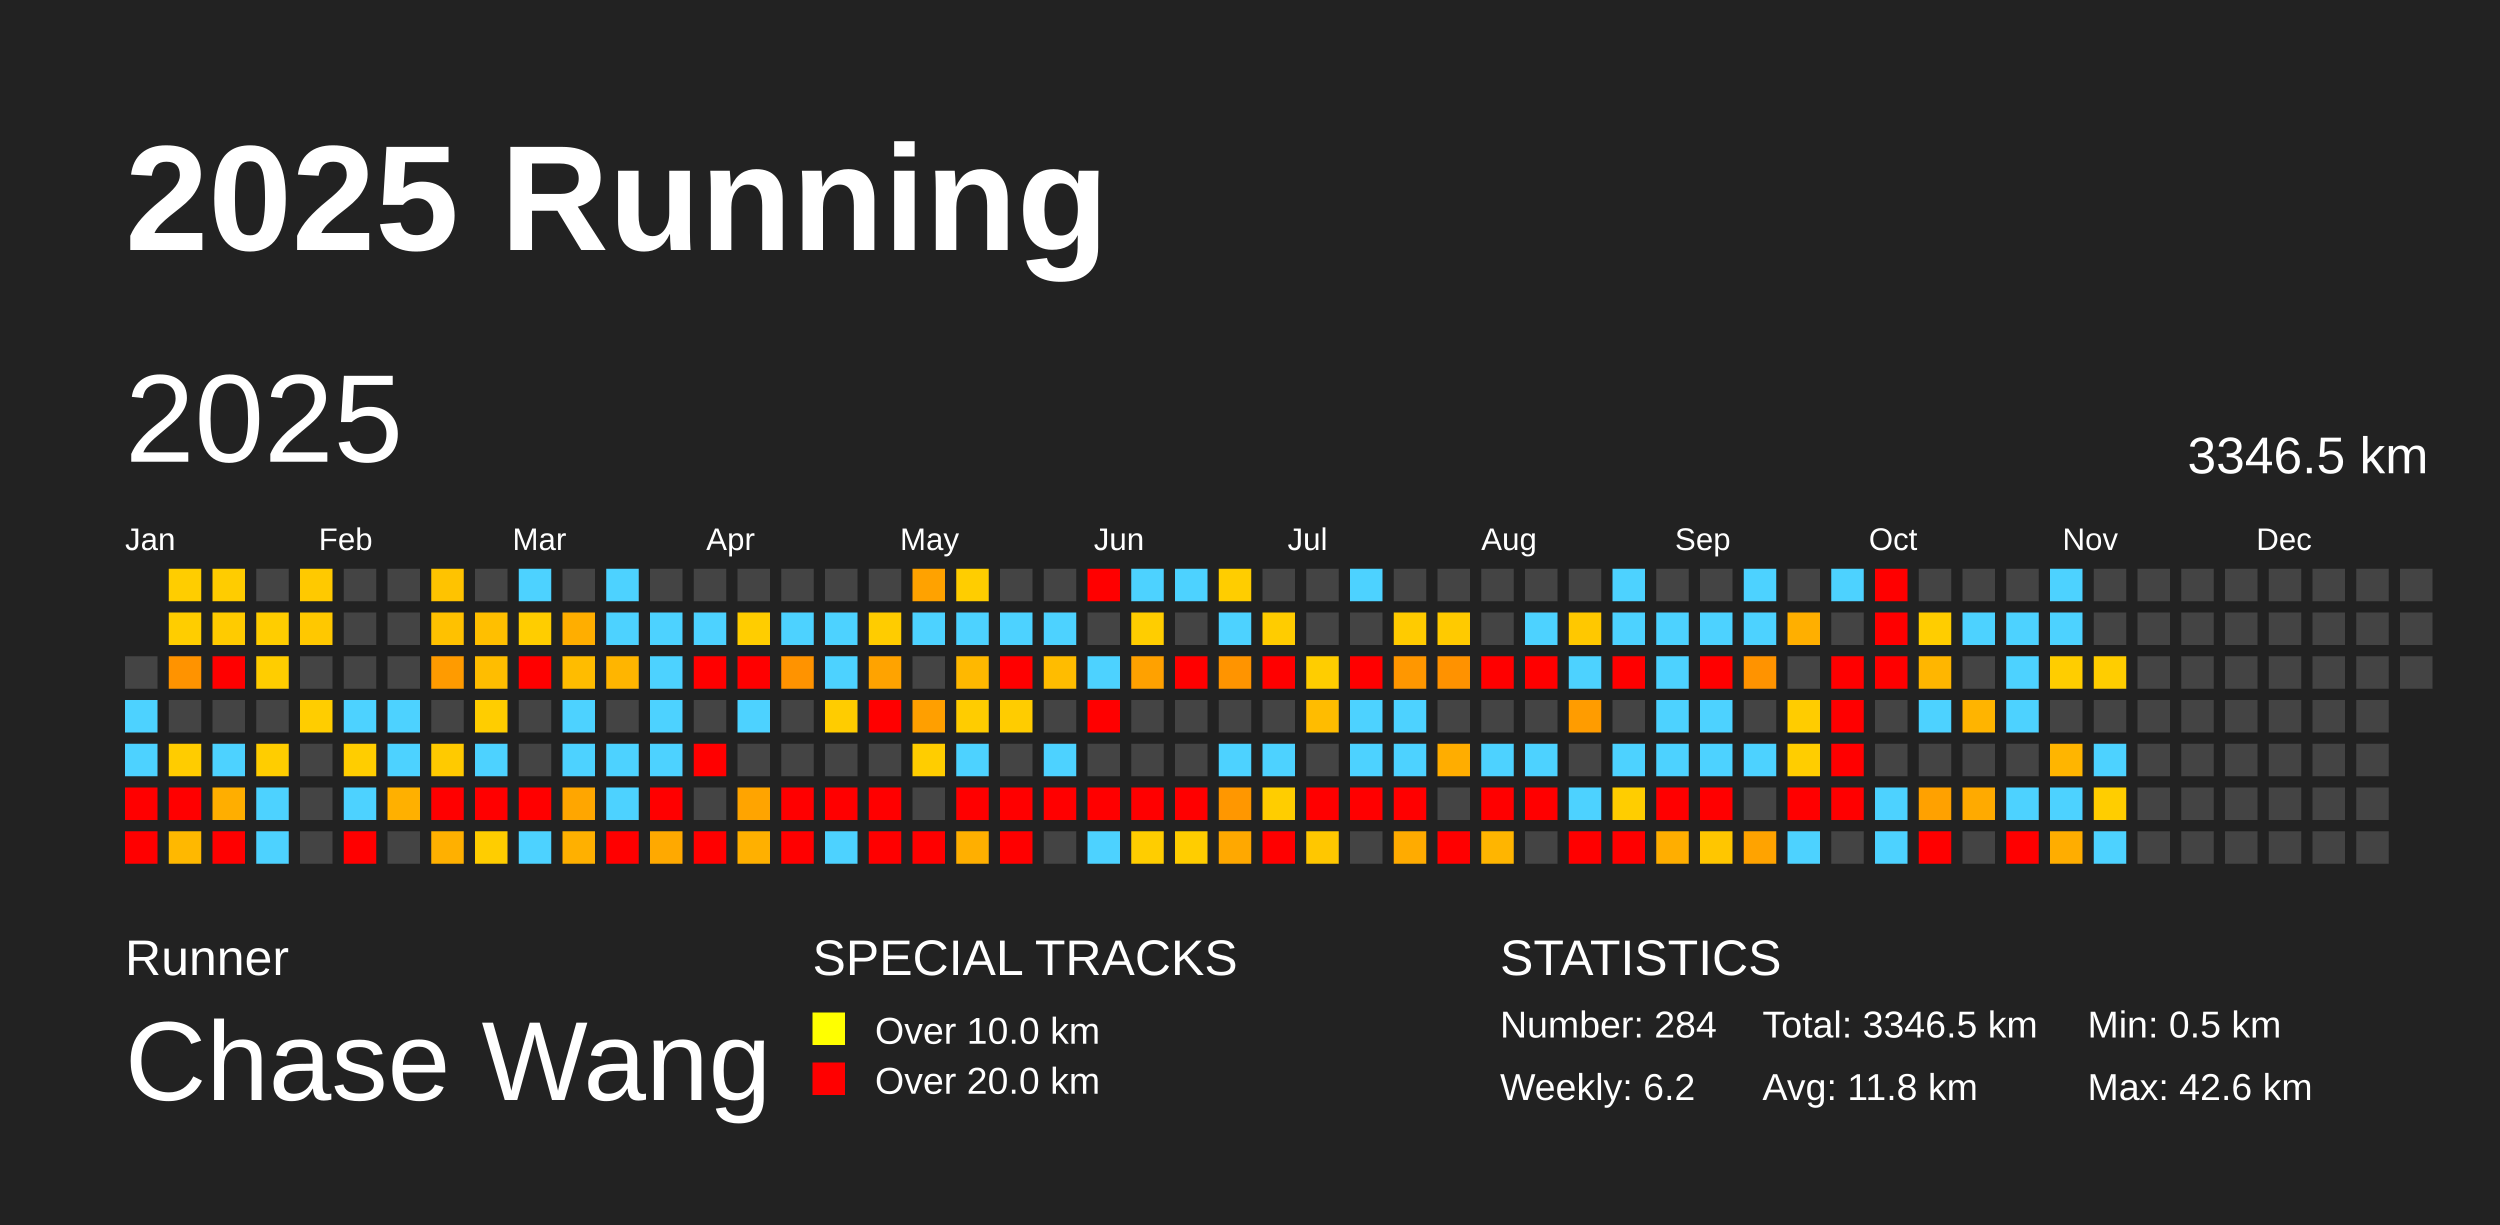
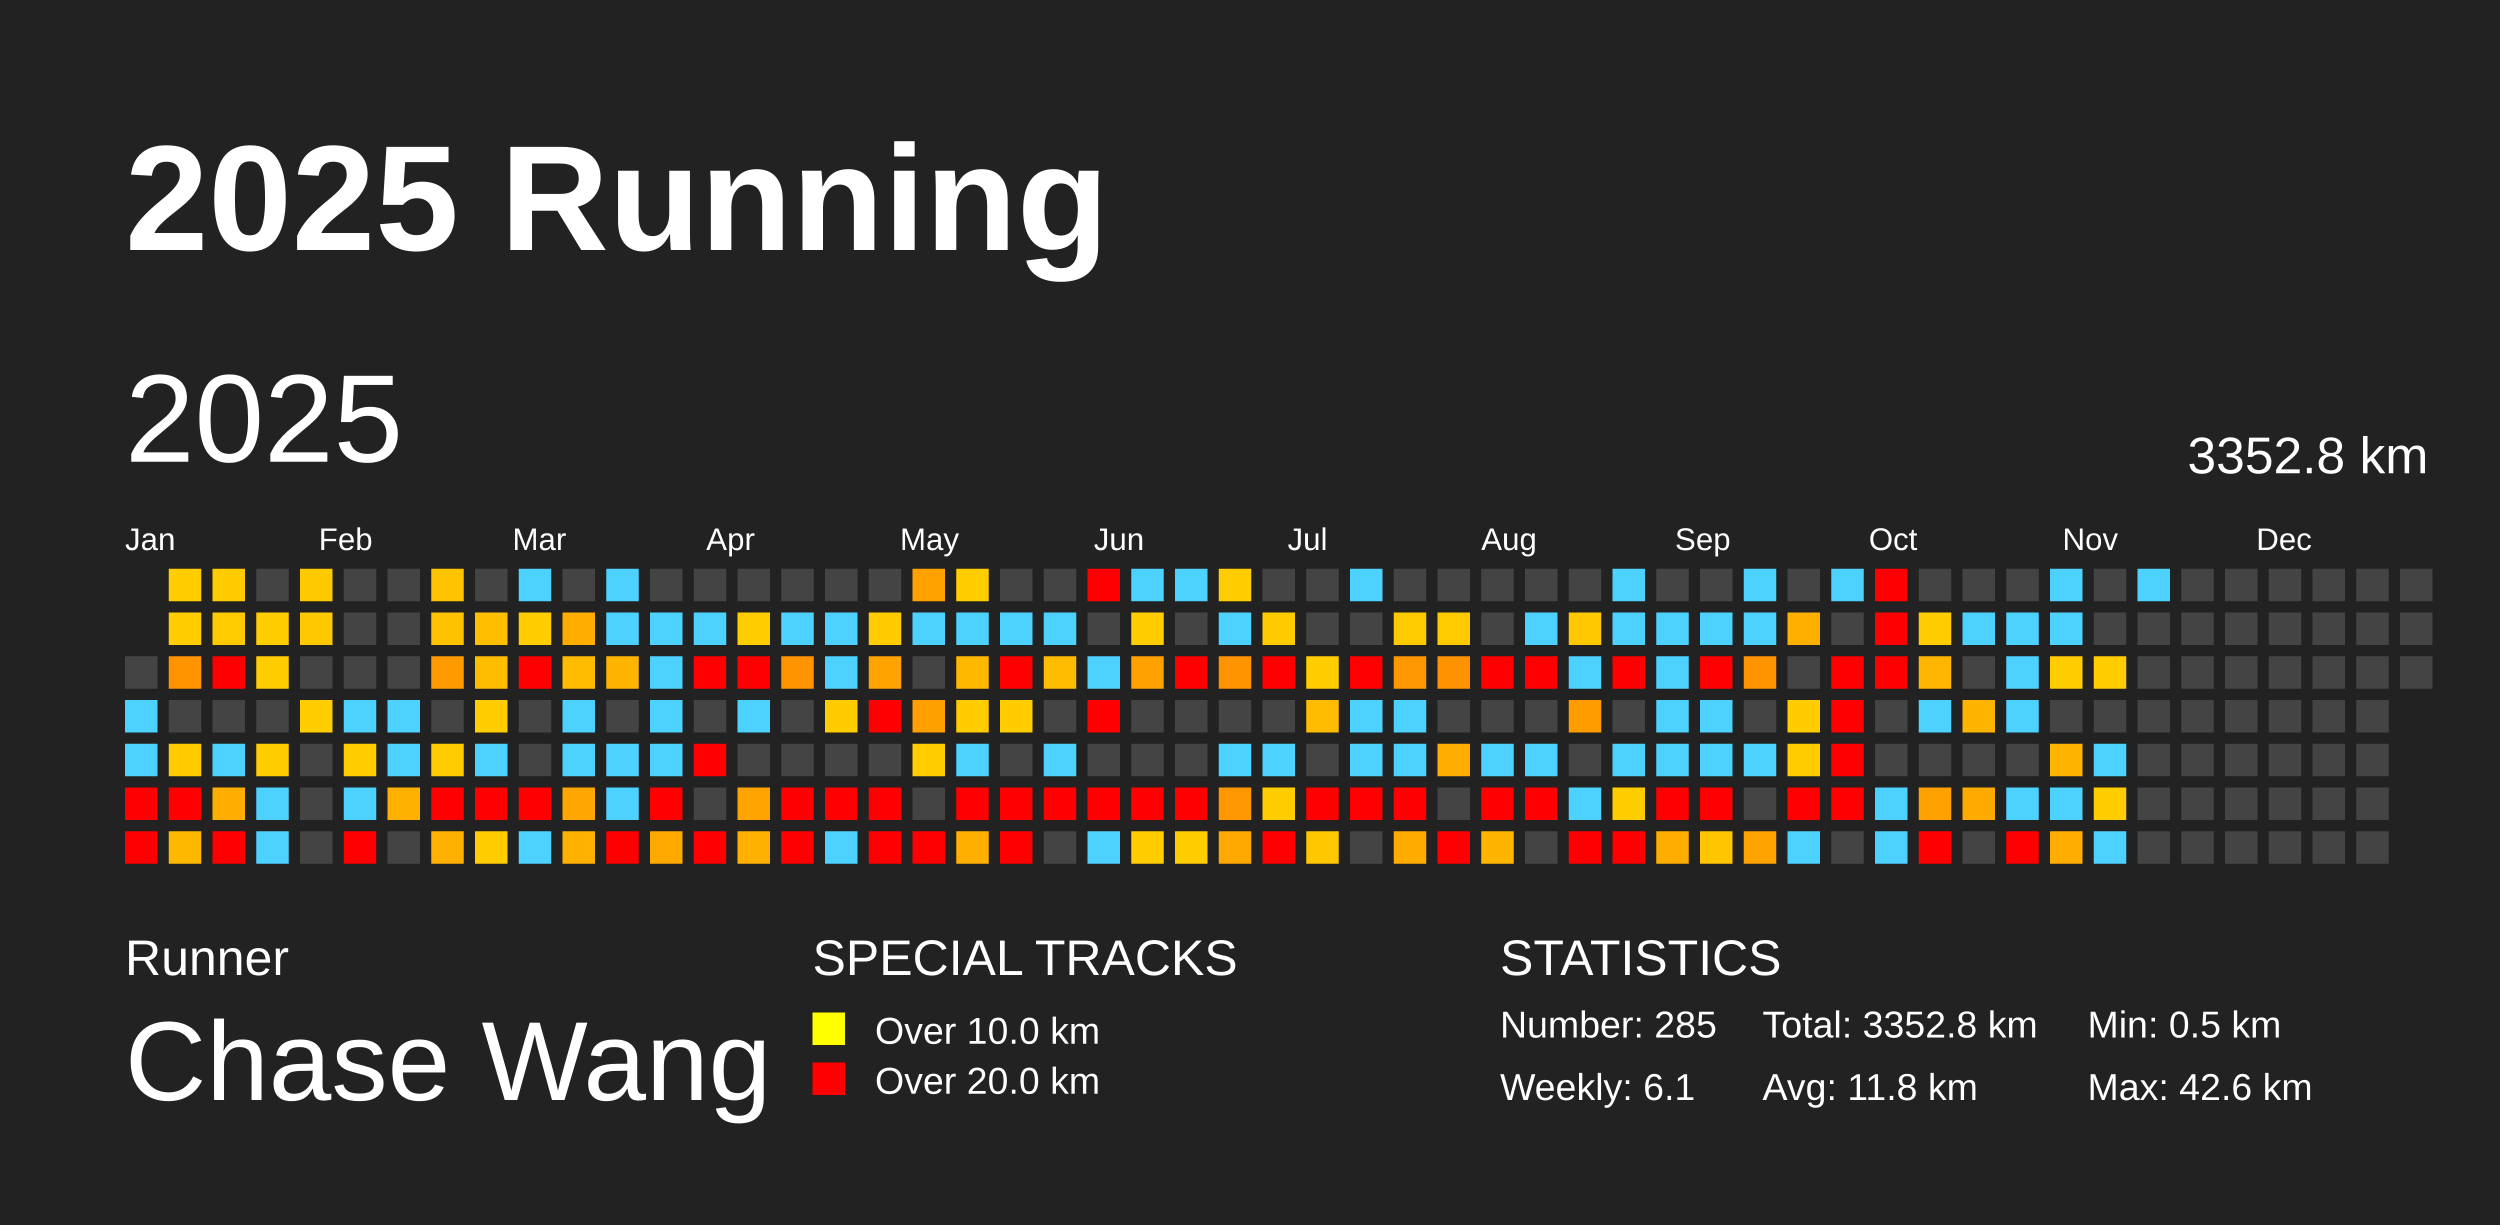
<svg xmlns="http://www.w3.org/2000/svg" baseProfile="full" height="98mm" version="1.1" viewBox="0,0,200,98" width="200mm">
  <defs />
  <rect fill="#222222" height="98" width="200" x="0" y="0" />
  <text fill="#FFFFFF" style="font-size:12px; font-family:Arial; font-weight:bold;" x="10" y="20">2025 Running</text>
  <text fill="#FFFFFF" style="font-size:4px; font-family:Arial" x="10" y="78">Runner</text>
  <text fill="#FFFFFF" style="font-size:9px; font-family:Arial" x="10" y="88">Chase Wang</text>
  <text fill="#FFFFFF" style="font-size:4px; font-family:Arial" x="65" y="78">SPECIAL TRACKS</text>
  <rect fill="yellow" height="2.6" width="2.6" x="65" y="81" />
  <text fill="#FFFFFF" style="font-size:3px; font-family:Arial" x="70" y="83.5">Over 10.0 km</text>
  <rect fill="red" height="2.6" width="2.6" x="65" y="85" />
  <text fill="#FFFFFF" style="font-size:3px; font-family:Arial" x="70" y="87.5">Over 20.0 km</text>
  <text fill="#FFFFFF" style="font-size:4px; font-family:Arial" x="120" y="78">STATISTICS</text>
-   <text fill="#FFFFFF" style="font-size:3px; font-family:Arial" x="120" y="83">Number: 284</text>
-   <text fill="#FFFFFF" style="font-size:3px; font-family:Arial" x="120" y="88">Weekly: 6.2</text>
-   <text fill="#FFFFFF" style="font-size:3px; font-family:Arial" x="141" y="83">Total: 3346.5 km</text>
+   <text fill="#FFFFFF" style="font-size:3px; font-family:Arial" x="120" y="83">Number: 285</text>
+   <text fill="#FFFFFF" style="font-size:3px; font-family:Arial" x="120" y="88">Weekly: 6.1</text>
+   <text fill="#FFFFFF" style="font-size:3px; font-family:Arial" x="141" y="83">Total: 3352.8 km</text>
  <text fill="#FFFFFF" style="font-size:3px; font-family:Arial" x="141" y="88">Avg: 11.8 km</text>
  <text fill="#FFFFFF" style="font-size:3px; font-family:Arial" x="167" y="83">Min: 0.5 km</text>
  <text fill="#FFFFFF" style="font-size:3px; font-family:Arial" x="167" y="88">Max: 42.6 km</text>
  <text dominant-baseline="hanging" fill="#FFFFFF" style="font-size:10.0px; font-family:Arial;" x="10" y="30">2025</text>
-   <text dominant-baseline="hanging" fill="#FFFFFF" style="font-size:4.125px; font-family:Arial;" x="175" y="35">3346.5 km</text>
+   <text dominant-baseline="hanging" fill="#FFFFFF" style="font-size:4.125px; font-family:Arial;" x="175" y="35">3352.8 km</text>
  <text fill="#FFFFFF" style="font-size:2.5px; font-family:Arial" x="10.0" y="44">Jan</text>
  <text fill="#FFFFFF" style="font-size:2.5px; font-family:Arial" x="25.5" y="44">Feb</text>
  <text fill="#FFFFFF" style="font-size:2.5px; font-family:Arial" x="41.0" y="44">Mar</text>
  <text fill="#FFFFFF" style="font-size:2.5px; font-family:Arial" x="56.5" y="44">Apr</text>
  <text fill="#FFFFFF" style="font-size:2.5px; font-family:Arial" x="72.0" y="44">May</text>
  <text fill="#FFFFFF" style="font-size:2.5px; font-family:Arial" x="87.5" y="44">Jun</text>
  <text fill="#FFFFFF" style="font-size:2.5px; font-family:Arial" x="103.0" y="44">Jul</text>
  <text fill="#FFFFFF" style="font-size:2.5px; font-family:Arial" x="118.5" y="44">Aug</text>
  <text fill="#FFFFFF" style="font-size:2.5px; font-family:Arial" x="134.0" y="44">Sep</text>
  <text fill="#FFFFFF" style="font-size:2.5px; font-family:Arial" x="149.5" y="44">Oct</text>
  <text fill="#FFFFFF" style="font-size:2.5px; font-family:Arial" x="165.0" y="44">Nov</text>
  <text fill="#FFFFFF" style="font-size:2.5px; font-family:Arial" x="180.5" y="44">Dec</text>
  <rect fill="#444444" height="2.6" width="2.6" x="10.0" y="52.5" />
  <rect fill="#4dd2ff" height="2.6" width="2.6" x="10.0" y="56.0" />
  <rect fill="#4dd2ff" height="2.6" width="2.6" x="10.0" y="59.5" />
  <rect fill="red" height="2.6" width="2.6" x="10.0" y="63.0" />
  <rect fill="red" height="2.6" width="2.6" x="10.0" y="66.5" />
  <rect fill="#ffcd00" height="2.6" width="2.6" x="13.5" y="45.5" />
  <rect fill="#ffcd00" height="2.6" width="2.6" x="13.5" y="49.0" />
  <rect fill="#ff9300" height="2.6" width="2.6" x="13.5" y="52.5" />
  <rect fill="#444444" height="2.6" width="2.6" x="13.5" y="56.0" />
  <rect fill="#ffcc00" height="2.6" width="2.6" x="13.5" y="59.5" />
  <rect fill="red" height="2.6" width="2.6" x="13.5" y="63.0" />
  <rect fill="#ffb800" height="2.6" width="2.6" x="13.5" y="66.5" />
  <rect fill="#ffcc00" height="2.6" width="2.6" x="17.0" y="45.5" />
  <rect fill="#ffcb00" height="2.6" width="2.6" x="17.0" y="49.0" />
  <rect fill="red" height="2.6" width="2.6" x="17.0" y="52.5" />
  <rect fill="#444444" height="2.6" width="2.6" x="17.0" y="56.0" />
  <rect fill="#4dd2ff" height="2.6" width="2.6" x="17.0" y="59.5" />
  <rect fill="#ffae00" height="2.6" width="2.6" x="17.0" y="63.0" />
  <rect fill="red" height="2.6" width="2.6" x="17.0" y="66.5" />
  <rect fill="#444444" height="2.6" width="2.6" x="20.5" y="45.5" />
  <rect fill="#ffcd00" height="2.6" width="2.6" x="20.5" y="49.0" />
  <rect fill="#ffcd00" height="2.6" width="2.6" x="20.5" y="52.5" />
  <rect fill="#444444" height="2.6" width="2.6" x="20.5" y="56.0" />
  <rect fill="#ffcd00" height="2.6" width="2.6" x="20.5" y="59.5" />
  <rect fill="#4dd2ff" height="2.6" width="2.6" x="20.5" y="63.0" />
  <rect fill="#4dd2ff" height="2.6" width="2.6" x="20.5" y="66.5" />
  <rect fill="#ffc900" height="2.6" width="2.6" x="24.0" y="45.5" />
  <rect fill="#ffc800" height="2.6" width="2.6" x="24.0" y="49.0" />
  <rect fill="#444444" height="2.6" width="2.6" x="24.0" y="52.5" />
  <rect fill="#ffcd00" height="2.6" width="2.6" x="24.0" y="56.0" />
  <rect fill="#444444" height="2.6" width="2.6" x="24.0" y="59.5" />
  <rect fill="#444444" height="2.6" width="2.6" x="24.0" y="63.0" />
  <rect fill="#444444" height="2.6" width="2.6" x="24.0" y="66.5" />
  <rect fill="#444444" height="2.6" width="2.6" x="27.5" y="45.5" />
  <rect fill="#444444" height="2.6" width="2.6" x="27.5" y="49.0" />
  <rect fill="#444444" height="2.6" width="2.6" x="27.5" y="52.5" />
  <rect fill="#4dd2ff" height="2.6" width="2.6" x="27.5" y="56.0" />
  <rect fill="#ffcd00" height="2.6" width="2.6" x="27.5" y="59.5" />
  <rect fill="#4dd2ff" height="2.6" width="2.6" x="27.5" y="63.0" />
  <rect fill="red" height="2.6" width="2.6" x="27.5" y="66.5" />
  <rect fill="#444444" height="2.6" width="2.6" x="31.0" y="45.5" />
  <rect fill="#444444" height="2.6" width="2.6" x="31.0" y="49.0" />
  <rect fill="#444444" height="2.6" width="2.6" x="31.0" y="52.5" />
  <rect fill="#4dd2ff" height="2.6" width="2.6" x="31.0" y="56.0" />
  <rect fill="#4dd2ff" height="2.6" width="2.6" x="31.0" y="59.5" />
  <rect fill="#ffb000" height="2.6" width="2.6" x="31.0" y="63.0" />
  <rect fill="#444444" height="2.6" width="2.6" x="31.0" y="66.5" />
  <rect fill="#ffc300" height="2.6" width="2.6" x="34.5" y="45.5" />
  <rect fill="#ffc100" height="2.6" width="2.6" x="34.5" y="49.0" />
  <rect fill="#ff9b00" height="2.6" width="2.6" x="34.5" y="52.5" />
  <rect fill="#444444" height="2.6" width="2.6" x="34.5" y="56.0" />
  <rect fill="#ffca00" height="2.6" width="2.6" x="34.5" y="59.5" />
  <rect fill="red" height="2.6" width="2.6" x="34.5" y="63.0" />
  <rect fill="#ffb000" height="2.6" width="2.6" x="34.5" y="66.5" />
  <rect fill="#444444" height="2.6" width="2.6" x="38.0" y="45.5" />
  <rect fill="#ffbf00" height="2.6" width="2.6" x="38.0" y="49.0" />
  <rect fill="#ffbd00" height="2.6" width="2.6" x="38.0" y="52.5" />
  <rect fill="#ffcd00" height="2.6" width="2.6" x="38.0" y="56.0" />
  <rect fill="#4dd2ff" height="2.6" width="2.6" x="38.0" y="59.5" />
  <rect fill="red" height="2.6" width="2.6" x="38.0" y="63.0" />
  <rect fill="#ffcd00" height="2.6" width="2.6" x="38.0" y="66.5" />
  <rect fill="#4dd2ff" height="2.6" width="2.6" x="41.5" y="45.5" />
  <rect fill="#ffcd00" height="2.6" width="2.6" x="41.5" y="49.0" />
  <rect fill="red" height="2.6" width="2.6" x="41.5" y="52.5" />
  <rect fill="#444444" height="2.6" width="2.6" x="41.5" y="56.0" />
  <rect fill="#444444" height="2.6" width="2.6" x="41.5" y="59.5" />
  <rect fill="red" height="2.6" width="2.6" x="41.5" y="63.0" />
  <rect fill="#4dd2ff" height="2.6" width="2.6" x="41.5" y="66.5" />
  <rect fill="#444444" height="2.6" width="2.6" x="45.0" y="45.5" />
  <rect fill="#ffae00" height="2.6" width="2.6" x="45.0" y="49.0" />
  <rect fill="#ffbc00" height="2.6" width="2.6" x="45.0" y="52.5" />
  <rect fill="#4dd2ff" height="2.6" width="2.6" x="45.0" y="56.0" />
  <rect fill="#4dd2ff" height="2.6" width="2.6" x="45.0" y="59.5" />
  <rect fill="#ffa600" height="2.6" width="2.6" x="45.0" y="63.0" />
  <rect fill="#ffb000" height="2.6" width="2.6" x="45.0" y="66.5" />
  <rect fill="#4dd2ff" height="2.6" width="2.6" x="48.5" y="45.5" />
  <rect fill="#4dd2ff" height="2.6" width="2.6" x="48.5" y="49.0" />
  <rect fill="#ffb500" height="2.6" width="2.6" x="48.5" y="52.5" />
  <rect fill="#444444" height="2.6" width="2.6" x="48.5" y="56.0" />
  <rect fill="#4dd2ff" height="2.6" width="2.6" x="48.5" y="59.5" />
  <rect fill="#4dd2ff" height="2.6" width="2.6" x="48.5" y="63.0" />
  <rect fill="red" height="2.6" width="2.6" x="48.5" y="66.5" />
  <rect fill="#444444" height="2.6" width="2.6" x="52.0" y="45.5" />
  <rect fill="#4dd2ff" height="2.6" width="2.6" x="52.0" y="49.0" />
  <rect fill="#4dd2ff" height="2.6" width="2.6" x="52.0" y="52.5" />
  <rect fill="#4dd2ff" height="2.6" width="2.6" x="52.0" y="56.0" />
  <rect fill="#4dd2ff" height="2.6" width="2.6" x="52.0" y="59.5" />
  <rect fill="red" height="2.6" width="2.6" x="52.0" y="63.0" />
  <rect fill="#ffa900" height="2.6" width="2.6" x="52.0" y="66.5" />
  <rect fill="#444444" height="2.6" width="2.6" x="55.5" y="45.5" />
  <rect fill="#4dd2ff" height="2.6" width="2.6" x="55.5" y="49.0" />
  <rect fill="red" height="2.6" width="2.6" x="55.5" y="52.5" />
  <rect fill="#444444" height="2.6" width="2.6" x="55.5" y="56.0" />
  <rect fill="red" height="2.6" width="2.6" x="55.5" y="59.5" />
  <rect fill="#444444" height="2.6" width="2.6" x="55.5" y="63.0" />
  <rect fill="red" height="2.6" width="2.6" x="55.5" y="66.5" />
  <rect fill="#444444" height="2.6" width="2.6" x="59.0" y="45.5" />
  <rect fill="#ffcd00" height="2.6" width="2.6" x="59.0" y="49.0" />
  <rect fill="red" height="2.6" width="2.6" x="59.0" y="52.5" />
  <rect fill="#4dd2ff" height="2.6" width="2.6" x="59.0" y="56.0" />
  <rect fill="#444444" height="2.6" width="2.6" x="59.0" y="59.5" />
  <rect fill="#ffa400" height="2.6" width="2.6" x="59.0" y="63.0" />
  <rect fill="#ffb000" height="2.6" width="2.6" x="59.0" y="66.5" />
  <rect fill="#444444" height="2.6" width="2.6" x="62.5" y="45.5" />
  <rect fill="#4dd2ff" height="2.6" width="2.6" x="62.5" y="49.0" />
  <rect fill="#ff9300" height="2.6" width="2.6" x="62.5" y="52.5" />
  <rect fill="#444444" height="2.6" width="2.6" x="62.5" y="56.0" />
  <rect fill="#444444" height="2.6" width="2.6" x="62.5" y="59.5" />
  <rect fill="red" height="2.6" width="2.6" x="62.5" y="63.0" />
  <rect fill="red" height="2.6" width="2.6" x="62.5" y="66.5" />
  <rect fill="#444444" height="2.6" width="2.6" x="66.0" y="45.5" />
  <rect fill="#4dd2ff" height="2.6" width="2.6" x="66.0" y="49.0" />
  <rect fill="#4dd2ff" height="2.6" width="2.6" x="66.0" y="52.5" />
  <rect fill="#ffcc00" height="2.6" width="2.6" x="66.0" y="56.0" />
  <rect fill="#444444" height="2.6" width="2.6" x="66.0" y="59.5" />
  <rect fill="red" height="2.6" width="2.6" x="66.0" y="63.0" />
  <rect fill="#4dd2ff" height="2.6" width="2.6" x="66.0" y="66.5" />
  <rect fill="#444444" height="2.6" width="2.6" x="69.5" y="45.5" />
  <rect fill="#ffcc00" height="2.6" width="2.6" x="69.5" y="49.0" />
  <rect fill="#ffa300" height="2.6" width="2.6" x="69.5" y="52.5" />
  <rect fill="red" height="2.6" width="2.6" x="69.5" y="56.0" />
  <rect fill="#444444" height="2.6" width="2.6" x="69.5" y="59.5" />
  <rect fill="red" height="2.6" width="2.6" x="69.5" y="63.0" />
  <rect fill="red" height="2.6" width="2.6" x="69.5" y="66.5" />
  <rect fill="#ffa200" height="2.6" width="2.6" x="73.0" y="45.5" />
  <rect fill="#4dd2ff" height="2.6" width="2.6" x="73.0" y="49.0" />
  <rect fill="#444444" height="2.6" width="2.6" x="73.0" y="52.5" />
  <rect fill="#ff9f00" height="2.6" width="2.6" x="73.0" y="56.0" />
  <rect fill="#ffcd00" height="2.6" width="2.6" x="73.0" y="59.5" />
  <rect fill="#444444" height="2.6" width="2.6" x="73.0" y="63.0" />
  <rect fill="red" height="2.6" width="2.6" x="73.0" y="66.5" />
  <rect fill="#ffcd00" height="2.6" width="2.6" x="76.5" y="45.5" />
  <rect fill="#4dd2ff" height="2.6" width="2.6" x="76.5" y="49.0" />
  <rect fill="#ffb800" height="2.6" width="2.6" x="76.5" y="52.5" />
  <rect fill="#ffcc00" height="2.6" width="2.6" x="76.5" y="56.0" />
  <rect fill="#4dd2ff" height="2.6" width="2.6" x="76.5" y="59.5" />
  <rect fill="red" height="2.6" width="2.6" x="76.5" y="63.0" />
  <rect fill="#ffaf00" height="2.6" width="2.6" x="76.5" y="66.5" />
  <rect fill="#444444" height="2.6" width="2.6" x="80.0" y="45.5" />
  <rect fill="#4dd2ff" height="2.6" width="2.6" x="80.0" y="49.0" />
  <rect fill="red" height="2.6" width="2.6" x="80.0" y="52.5" />
  <rect fill="#ffcc00" height="2.6" width="2.6" x="80.0" y="56.0" />
  <rect fill="#444444" height="2.6" width="2.6" x="80.0" y="59.5" />
  <rect fill="red" height="2.6" width="2.6" x="80.0" y="63.0" />
  <rect fill="red" height="2.6" width="2.6" x="80.0" y="66.5" />
  <rect fill="#444444" height="2.6" width="2.6" x="83.5" y="45.5" />
  <rect fill="#4dd2ff" height="2.6" width="2.6" x="83.5" y="49.0" />
  <rect fill="#ffbc00" height="2.6" width="2.6" x="83.5" y="52.5" />
  <rect fill="#444444" height="2.6" width="2.6" x="83.5" y="56.0" />
  <rect fill="#4dd2ff" height="2.6" width="2.6" x="83.5" y="59.5" />
  <rect fill="red" height="2.6" width="2.6" x="83.5" y="63.0" />
  <rect fill="#444444" height="2.6" width="2.6" x="83.5" y="66.5" />
  <rect fill="red" height="2.6" width="2.6" x="87.0" y="45.5" />
  <rect fill="#444444" height="2.6" width="2.6" x="87.0" y="49.0" />
  <rect fill="#4dd2ff" height="2.6" width="2.6" x="87.0" y="52.5" />
  <rect fill="red" height="2.6" width="2.6" x="87.0" y="56.0" />
  <rect fill="#444444" height="2.6" width="2.6" x="87.0" y="59.5" />
  <rect fill="red" height="2.6" width="2.6" x="87.0" y="63.0" />
  <rect fill="#4dd2ff" height="2.6" width="2.6" x="87.0" y="66.5" />
  <rect fill="#4dd2ff" height="2.6" width="2.6" x="90.5" y="45.5" />
  <rect fill="#ffcd00" height="2.6" width="2.6" x="90.5" y="49.0" />
  <rect fill="#ffa100" height="2.6" width="2.6" x="90.5" y="52.5" />
  <rect fill="#444444" height="2.6" width="2.6" x="90.5" y="56.0" />
  <rect fill="#444444" height="2.6" width="2.6" x="90.5" y="59.5" />
  <rect fill="red" height="2.6" width="2.6" x="90.5" y="63.0" />
  <rect fill="#ffcd00" height="2.6" width="2.6" x="90.5" y="66.5" />
  <rect fill="#4dd2ff" height="2.6" width="2.6" x="94.0" y="45.5" />
  <rect fill="#444444" height="2.6" width="2.6" x="94.0" y="49.0" />
  <rect fill="red" height="2.6" width="2.6" x="94.0" y="52.5" />
  <rect fill="#444444" height="2.6" width="2.6" x="94.0" y="56.0" />
  <rect fill="#444444" height="2.6" width="2.6" x="94.0" y="59.5" />
  <rect fill="red" height="2.6" width="2.6" x="94.0" y="63.0" />
  <rect fill="#ffcd00" height="2.6" width="2.6" x="94.0" y="66.5" />
  <rect fill="#ffcd00" height="2.6" width="2.6" x="97.5" y="45.5" />
  <rect fill="#4dd2ff" height="2.6" width="2.6" x="97.5" y="49.0" />
  <rect fill="#ff9400" height="2.6" width="2.6" x="97.5" y="52.5" />
  <rect fill="#444444" height="2.6" width="2.6" x="97.5" y="56.0" />
  <rect fill="#4dd2ff" height="2.6" width="2.6" x="97.5" y="59.5" />
  <rect fill="#ff9700" height="2.6" width="2.6" x="97.5" y="63.0" />
  <rect fill="#ffa800" height="2.6" width="2.6" x="97.5" y="66.5" />
  <rect fill="#444444" height="2.6" width="2.6" x="101.0" y="45.5" />
  <rect fill="#ffcc00" height="2.6" width="2.6" x="101.0" y="49.0" />
  <rect fill="red" height="2.6" width="2.6" x="101.0" y="52.5" />
  <rect fill="#444444" height="2.6" width="2.6" x="101.0" y="56.0" />
  <rect fill="#4dd2ff" height="2.6" width="2.6" x="101.0" y="59.5" />
  <rect fill="#ffcd00" height="2.6" width="2.6" x="101.0" y="63.0" />
  <rect fill="red" height="2.6" width="2.6" x="101.0" y="66.5" />
  <rect fill="#444444" height="2.6" width="2.6" x="104.5" y="45.5" />
  <rect fill="#444444" height="2.6" width="2.6" x="104.5" y="49.0" />
  <rect fill="#ffcd00" height="2.6" width="2.6" x="104.5" y="52.5" />
  <rect fill="#ffbc00" height="2.6" width="2.6" x="104.5" y="56.0" />
  <rect fill="#444444" height="2.6" width="2.6" x="104.5" y="59.5" />
  <rect fill="red" height="2.6" width="2.6" x="104.5" y="63.0" />
  <rect fill="#ffc700" height="2.6" width="2.6" x="104.5" y="66.5" />
  <rect fill="#4dd2ff" height="2.6" width="2.6" x="108.0" y="45.5" />
  <rect fill="#444444" height="2.6" width="2.6" x="108.0" y="49.0" />
  <rect fill="red" height="2.6" width="2.6" x="108.0" y="52.5" />
  <rect fill="#4dd2ff" height="2.6" width="2.6" x="108.0" y="56.0" />
  <rect fill="#4dd2ff" height="2.6" width="2.6" x="108.0" y="59.5" />
  <rect fill="red" height="2.6" width="2.6" x="108.0" y="63.0" />
  <rect fill="#444444" height="2.6" width="2.6" x="108.0" y="66.5" />
  <rect fill="#444444" height="2.6" width="2.6" x="111.5" y="45.5" />
  <rect fill="#ffcb00" height="2.6" width="2.6" x="111.5" y="49.0" />
  <rect fill="#ff9700" height="2.6" width="2.6" x="111.5" y="52.5" />
  <rect fill="#4dd2ff" height="2.6" width="2.6" x="111.5" y="56.0" />
  <rect fill="#4dd2ff" height="2.6" width="2.6" x="111.5" y="59.5" />
  <rect fill="red" height="2.6" width="2.6" x="111.5" y="63.0" />
  <rect fill="#ffab00" height="2.6" width="2.6" x="111.5" y="66.5" />
  <rect fill="#444444" height="2.6" width="2.6" x="115.0" y="45.5" />
  <rect fill="#ffca00" height="2.6" width="2.6" x="115.0" y="49.0" />
  <rect fill="#ff9200" height="2.6" width="2.6" x="115.0" y="52.5" />
  <rect fill="#444444" height="2.6" width="2.6" x="115.0" y="56.0" />
  <rect fill="#ffad00" height="2.6" width="2.6" x="115.0" y="59.5" />
  <rect fill="#444444" height="2.6" width="2.6" x="115.0" y="63.0" />
  <rect fill="red" height="2.6" width="2.6" x="115.0" y="66.5" />
  <rect fill="#444444" height="2.6" width="2.6" x="118.5" y="45.5" />
  <rect fill="#444444" height="2.6" width="2.6" x="118.5" y="49.0" />
  <rect fill="red" height="2.6" width="2.6" x="118.5" y="52.5" />
  <rect fill="#444444" height="2.6" width="2.6" x="118.5" y="56.0" />
  <rect fill="#4dd2ff" height="2.6" width="2.6" x="118.5" y="59.5" />
  <rect fill="red" height="2.6" width="2.6" x="118.5" y="63.0" />
  <rect fill="#ffb500" height="2.6" width="2.6" x="118.5" y="66.5" />
  <rect fill="#444444" height="2.6" width="2.6" x="122.0" y="45.5" />
  <rect fill="#4dd2ff" height="2.6" width="2.6" x="122.0" y="49.0" />
  <rect fill="red" height="2.6" width="2.6" x="122.0" y="52.5" />
  <rect fill="#444444" height="2.6" width="2.6" x="122.0" y="56.0" />
  <rect fill="#4dd2ff" height="2.6" width="2.6" x="122.0" y="59.5" />
  <rect fill="red" height="2.6" width="2.6" x="122.0" y="63.0" />
  <rect fill="#444444" height="2.6" width="2.6" x="122.0" y="66.5" />
  <rect fill="#444444" height="2.6" width="2.6" x="125.5" y="45.5" />
  <rect fill="#ffc800" height="2.6" width="2.6" x="125.5" y="49.0" />
  <rect fill="#4dd2ff" height="2.6" width="2.6" x="125.5" y="52.5" />
  <rect fill="#ff9c00" height="2.6" width="2.6" x="125.5" y="56.0" />
  <rect fill="#444444" height="2.6" width="2.6" x="125.5" y="59.5" />
  <rect fill="#4dd2ff" height="2.6" width="2.6" x="125.5" y="63.0" />
  <rect fill="red" height="2.6" width="2.6" x="125.5" y="66.5" />
  <rect fill="#4dd2ff" height="2.6" width="2.6" x="129.0" y="45.5" />
  <rect fill="#4dd2ff" height="2.6" width="2.6" x="129.0" y="49.0" />
  <rect fill="red" height="2.6" width="2.6" x="129.0" y="52.5" />
  <rect fill="#444444" height="2.6" width="2.6" x="129.0" y="56.0" />
  <rect fill="#4dd2ff" height="2.6" width="2.6" x="129.0" y="59.5" />
  <rect fill="#ffcd00" height="2.6" width="2.6" x="129.0" y="63.0" />
  <rect fill="red" height="2.6" width="2.6" x="129.0" y="66.5" />
  <rect fill="#444444" height="2.6" width="2.6" x="132.5" y="45.5" />
  <rect fill="#4dd2ff" height="2.6" width="2.6" x="132.5" y="49.0" />
  <rect fill="#4dd2ff" height="2.6" width="2.6" x="132.5" y="52.5" />
  <rect fill="#4dd2ff" height="2.6" width="2.6" x="132.5" y="56.0" />
  <rect fill="#4dd2ff" height="2.6" width="2.6" x="132.5" y="59.5" />
  <rect fill="red" height="2.6" width="2.6" x="132.5" y="63.0" />
  <rect fill="#ffae00" height="2.6" width="2.6" x="132.5" y="66.5" />
  <rect fill="#444444" height="2.6" width="2.6" x="136.0" y="45.5" />
  <rect fill="#4dd2ff" height="2.6" width="2.6" x="136.0" y="49.0" />
  <rect fill="red" height="2.6" width="2.6" x="136.0" y="52.5" />
  <rect fill="#4dd2ff" height="2.6" width="2.6" x="136.0" y="56.0" />
  <rect fill="#4dd2ff" height="2.6" width="2.6" x="136.0" y="59.5" />
  <rect fill="red" height="2.6" width="2.6" x="136.0" y="63.0" />
  <rect fill="#ffc600" height="2.6" width="2.6" x="136.0" y="66.5" />
  <rect fill="#4dd2ff" height="2.6" width="2.6" x="139.5" y="45.5" />
  <rect fill="#4dd2ff" height="2.6" width="2.6" x="139.5" y="49.0" />
  <rect fill="#ff9300" height="2.6" width="2.6" x="139.5" y="52.5" />
  <rect fill="#444444" height="2.6" width="2.6" x="139.5" y="56.0" />
  <rect fill="#4dd2ff" height="2.6" width="2.6" x="139.5" y="59.5" />
  <rect fill="#444444" height="2.6" width="2.6" x="139.5" y="63.0" />
  <rect fill="#ffa300" height="2.6" width="2.6" x="139.5" y="66.5" />
  <rect fill="#444444" height="2.6" width="2.6" x="143.0" y="45.5" />
  <rect fill="#ffaf00" height="2.6" width="2.6" x="143.0" y="49.0" />
  <rect fill="#444444" height="2.6" width="2.6" x="143.0" y="52.5" />
  <rect fill="#ffcc00" height="2.6" width="2.6" x="143.0" y="56.0" />
  <rect fill="#ffcd00" height="2.6" width="2.6" x="143.0" y="59.5" />
  <rect fill="red" height="2.6" width="2.6" x="143.0" y="63.0" />
  <rect fill="#4dd2ff" height="2.6" width="2.6" x="143.0" y="66.5" />
  <rect fill="#4dd2ff" height="2.6" width="2.6" x="146.5" y="45.5" />
  <rect fill="#444444" height="2.6" width="2.6" x="146.5" y="49.0" />
  <rect fill="red" height="2.6" width="2.6" x="146.5" y="52.5" />
  <rect fill="red" height="2.6" width="2.6" x="146.5" y="56.0" />
  <rect fill="red" height="2.6" width="2.6" x="146.5" y="59.5" />
  <rect fill="red" height="2.6" width="2.6" x="146.5" y="63.0" />
  <rect fill="#444444" height="2.6" width="2.6" x="146.5" y="66.5" />
  <rect fill="red" height="2.6" width="2.6" x="150.0" y="45.5" />
  <rect fill="red" height="2.6" width="2.6" x="150.0" y="49.0" />
  <rect fill="red" height="2.6" width="2.6" x="150.0" y="52.5" />
  <rect fill="#444444" height="2.6" width="2.6" x="150.0" y="56.0" />
  <rect fill="#444444" height="2.6" width="2.6" x="150.0" y="59.5" />
  <rect fill="#4dd2ff" height="2.6" width="2.6" x="150.0" y="63.0" />
  <rect fill="#4dd2ff" height="2.6" width="2.6" x="150.0" y="66.5" />
  <rect fill="#444444" height="2.6" width="2.6" x="153.5" y="45.5" />
  <rect fill="#ffcd00" height="2.6" width="2.6" x="153.5" y="49.0" />
  <rect fill="#ffb600" height="2.6" width="2.6" x="153.5" y="52.5" />
  <rect fill="#4dd2ff" height="2.6" width="2.6" x="153.5" y="56.0" />
  <rect fill="#444444" height="2.6" width="2.6" x="153.5" y="59.5" />
  <rect fill="#ffa100" height="2.6" width="2.6" x="153.5" y="63.0" />
  <rect fill="red" height="2.6" width="2.6" x="153.5" y="66.5" />
  <rect fill="#444444" height="2.6" width="2.6" x="157.0" y="45.5" />
  <rect fill="#4dd2ff" height="2.6" width="2.6" x="157.0" y="49.0" />
  <rect fill="#444444" height="2.6" width="2.6" x="157.0" y="52.5" />
  <rect fill="#ffb400" height="2.6" width="2.6" x="157.0" y="56.0" />
  <rect fill="#444444" height="2.6" width="2.6" x="157.0" y="59.5" />
  <rect fill="#ffaa00" height="2.6" width="2.6" x="157.0" y="63.0" />
  <rect fill="#444444" height="2.6" width="2.6" x="157.0" y="66.5" />
  <rect fill="#444444" height="2.6" width="2.6" x="160.5" y="45.5" />
  <rect fill="#4dd2ff" height="2.6" width="2.6" x="160.5" y="49.0" />
  <rect fill="#4dd2ff" height="2.6" width="2.6" x="160.5" y="52.5" />
  <rect fill="#4dd2ff" height="2.6" width="2.6" x="160.5" y="56.0" />
  <rect fill="#444444" height="2.6" width="2.6" x="160.5" y="59.5" />
  <rect fill="#4dd2ff" height="2.6" width="2.6" x="160.5" y="63.0" />
  <rect fill="red" height="2.6" width="2.6" x="160.5" y="66.5" />
  <rect fill="#4dd2ff" height="2.6" width="2.6" x="164.0" y="45.5" />
  <rect fill="#4dd2ff" height="2.6" width="2.6" x="164.0" y="49.0" />
  <rect fill="#ffcd00" height="2.6" width="2.6" x="164.0" y="52.5" />
  <rect fill="#444444" height="2.6" width="2.6" x="164.0" y="56.0" />
  <rect fill="#ffb500" height="2.6" width="2.6" x="164.0" y="59.5" />
  <rect fill="#4dd2ff" height="2.6" width="2.6" x="164.0" y="63.0" />
  <rect fill="#ffad00" height="2.6" width="2.6" x="164.0" y="66.5" />
  <rect fill="#444444" height="2.6" width="2.6" x="167.5" y="45.5" />
  <rect fill="#444444" height="2.6" width="2.6" x="167.5" y="49.0" />
  <rect fill="#ffcd00" height="2.6" width="2.6" x="167.5" y="52.5" />
  <rect fill="#444444" height="2.6" width="2.6" x="167.5" y="56.0" />
  <rect fill="#4dd2ff" height="2.6" width="2.6" x="167.5" y="59.5" />
  <rect fill="#ffcd00" height="2.6" width="2.6" x="167.5" y="63.0" />
  <rect fill="#4dd2ff" height="2.6" width="2.6" x="167.5" y="66.5" />
-   <rect fill="#444444" height="2.6" width="2.6" x="171.0" y="45.5" />
+   <rect fill="#4dd2ff" height="2.6" width="2.6" x="171.0" y="45.5" />
  <rect fill="#444444" height="2.6" width="2.6" x="171.0" y="49.0" />
  <rect fill="#444444" height="2.6" width="2.6" x="171.0" y="52.5" />
  <rect fill="#444444" height="2.6" width="2.6" x="171.0" y="56.0" />
  <rect fill="#444444" height="2.6" width="2.6" x="171.0" y="59.5" />
  <rect fill="#444444" height="2.6" width="2.6" x="171.0" y="63.0" />
  <rect fill="#444444" height="2.6" width="2.6" x="171.0" y="66.5" />
  <rect fill="#444444" height="2.6" width="2.6" x="174.5" y="45.5" />
  <rect fill="#444444" height="2.6" width="2.6" x="174.5" y="49.0" />
  <rect fill="#444444" height="2.6" width="2.6" x="174.5" y="52.5" />
  <rect fill="#444444" height="2.6" width="2.6" x="174.5" y="56.0" />
  <rect fill="#444444" height="2.6" width="2.6" x="174.5" y="59.5" />
  <rect fill="#444444" height="2.6" width="2.6" x="174.5" y="63.0" />
  <rect fill="#444444" height="2.6" width="2.6" x="174.5" y="66.5" />
  <rect fill="#444444" height="2.6" width="2.6" x="178.0" y="45.5" />
  <rect fill="#444444" height="2.6" width="2.6" x="178.0" y="49.0" />
  <rect fill="#444444" height="2.6" width="2.6" x="178.0" y="52.5" />
  <rect fill="#444444" height="2.6" width="2.6" x="178.0" y="56.0" />
  <rect fill="#444444" height="2.6" width="2.6" x="178.0" y="59.5" />
  <rect fill="#444444" height="2.6" width="2.6" x="178.0" y="63.0" />
  <rect fill="#444444" height="2.6" width="2.6" x="178.0" y="66.5" />
  <rect fill="#444444" height="2.6" width="2.6" x="181.5" y="45.5" />
  <rect fill="#444444" height="2.6" width="2.6" x="181.5" y="49.0" />
  <rect fill="#444444" height="2.6" width="2.6" x="181.5" y="52.5" />
  <rect fill="#444444" height="2.6" width="2.6" x="181.5" y="56.0" />
  <rect fill="#444444" height="2.6" width="2.6" x="181.5" y="59.5" />
  <rect fill="#444444" height="2.6" width="2.6" x="181.5" y="63.0" />
  <rect fill="#444444" height="2.6" width="2.6" x="181.5" y="66.5" />
  <rect fill="#444444" height="2.6" width="2.6" x="185.0" y="45.5" />
  <rect fill="#444444" height="2.6" width="2.6" x="185.0" y="49.0" />
  <rect fill="#444444" height="2.6" width="2.6" x="185.0" y="52.5" />
  <rect fill="#444444" height="2.6" width="2.6" x="185.0" y="56.0" />
  <rect fill="#444444" height="2.6" width="2.6" x="185.0" y="59.5" />
  <rect fill="#444444" height="2.6" width="2.6" x="185.0" y="63.0" />
  <rect fill="#444444" height="2.6" width="2.6" x="185.0" y="66.5" />
  <rect fill="#444444" height="2.6" width="2.6" x="188.5" y="45.5" />
  <rect fill="#444444" height="2.6" width="2.6" x="188.5" y="49.0" />
  <rect fill="#444444" height="2.6" width="2.6" x="188.5" y="52.5" />
  <rect fill="#444444" height="2.6" width="2.6" x="188.5" y="56.0" />
  <rect fill="#444444" height="2.6" width="2.6" x="188.5" y="59.5" />
  <rect fill="#444444" height="2.6" width="2.6" x="188.5" y="63.0" />
  <rect fill="#444444" height="2.6" width="2.6" x="188.5" y="66.5" />
  <rect fill="#444444" height="2.6" width="2.6" x="192.0" y="45.5" />
  <rect fill="#444444" height="2.6" width="2.6" x="192.0" y="49.0" />
  <rect fill="#444444" height="2.6" width="2.6" x="192.0" y="52.5" />
</svg>
